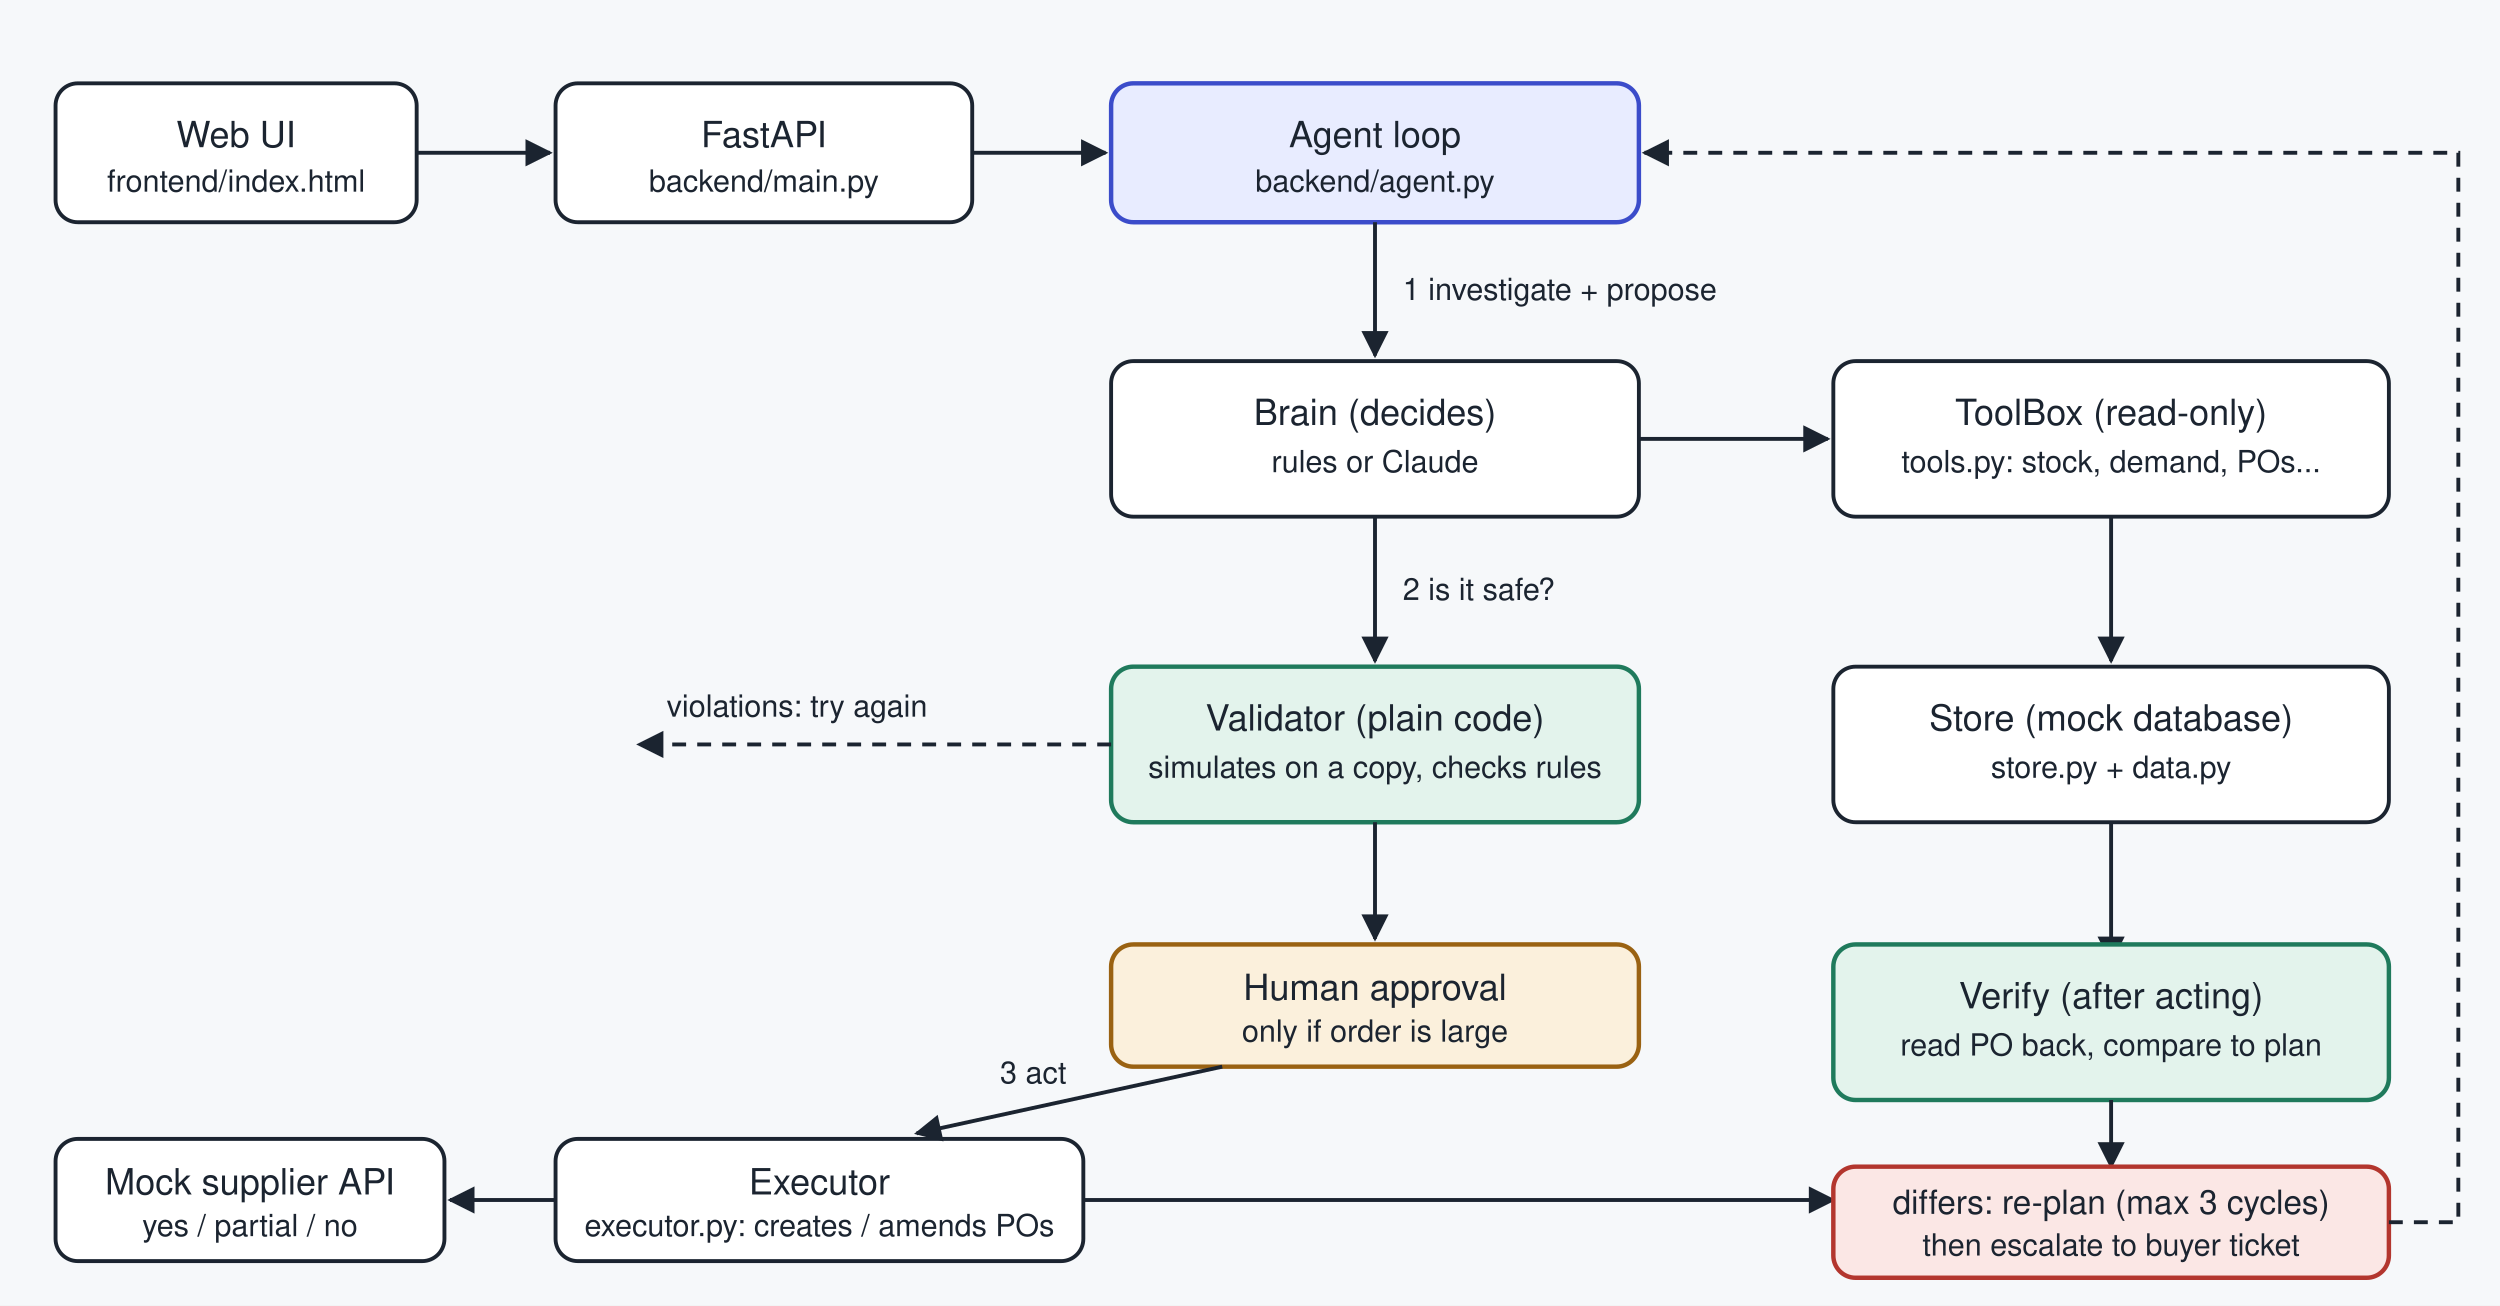
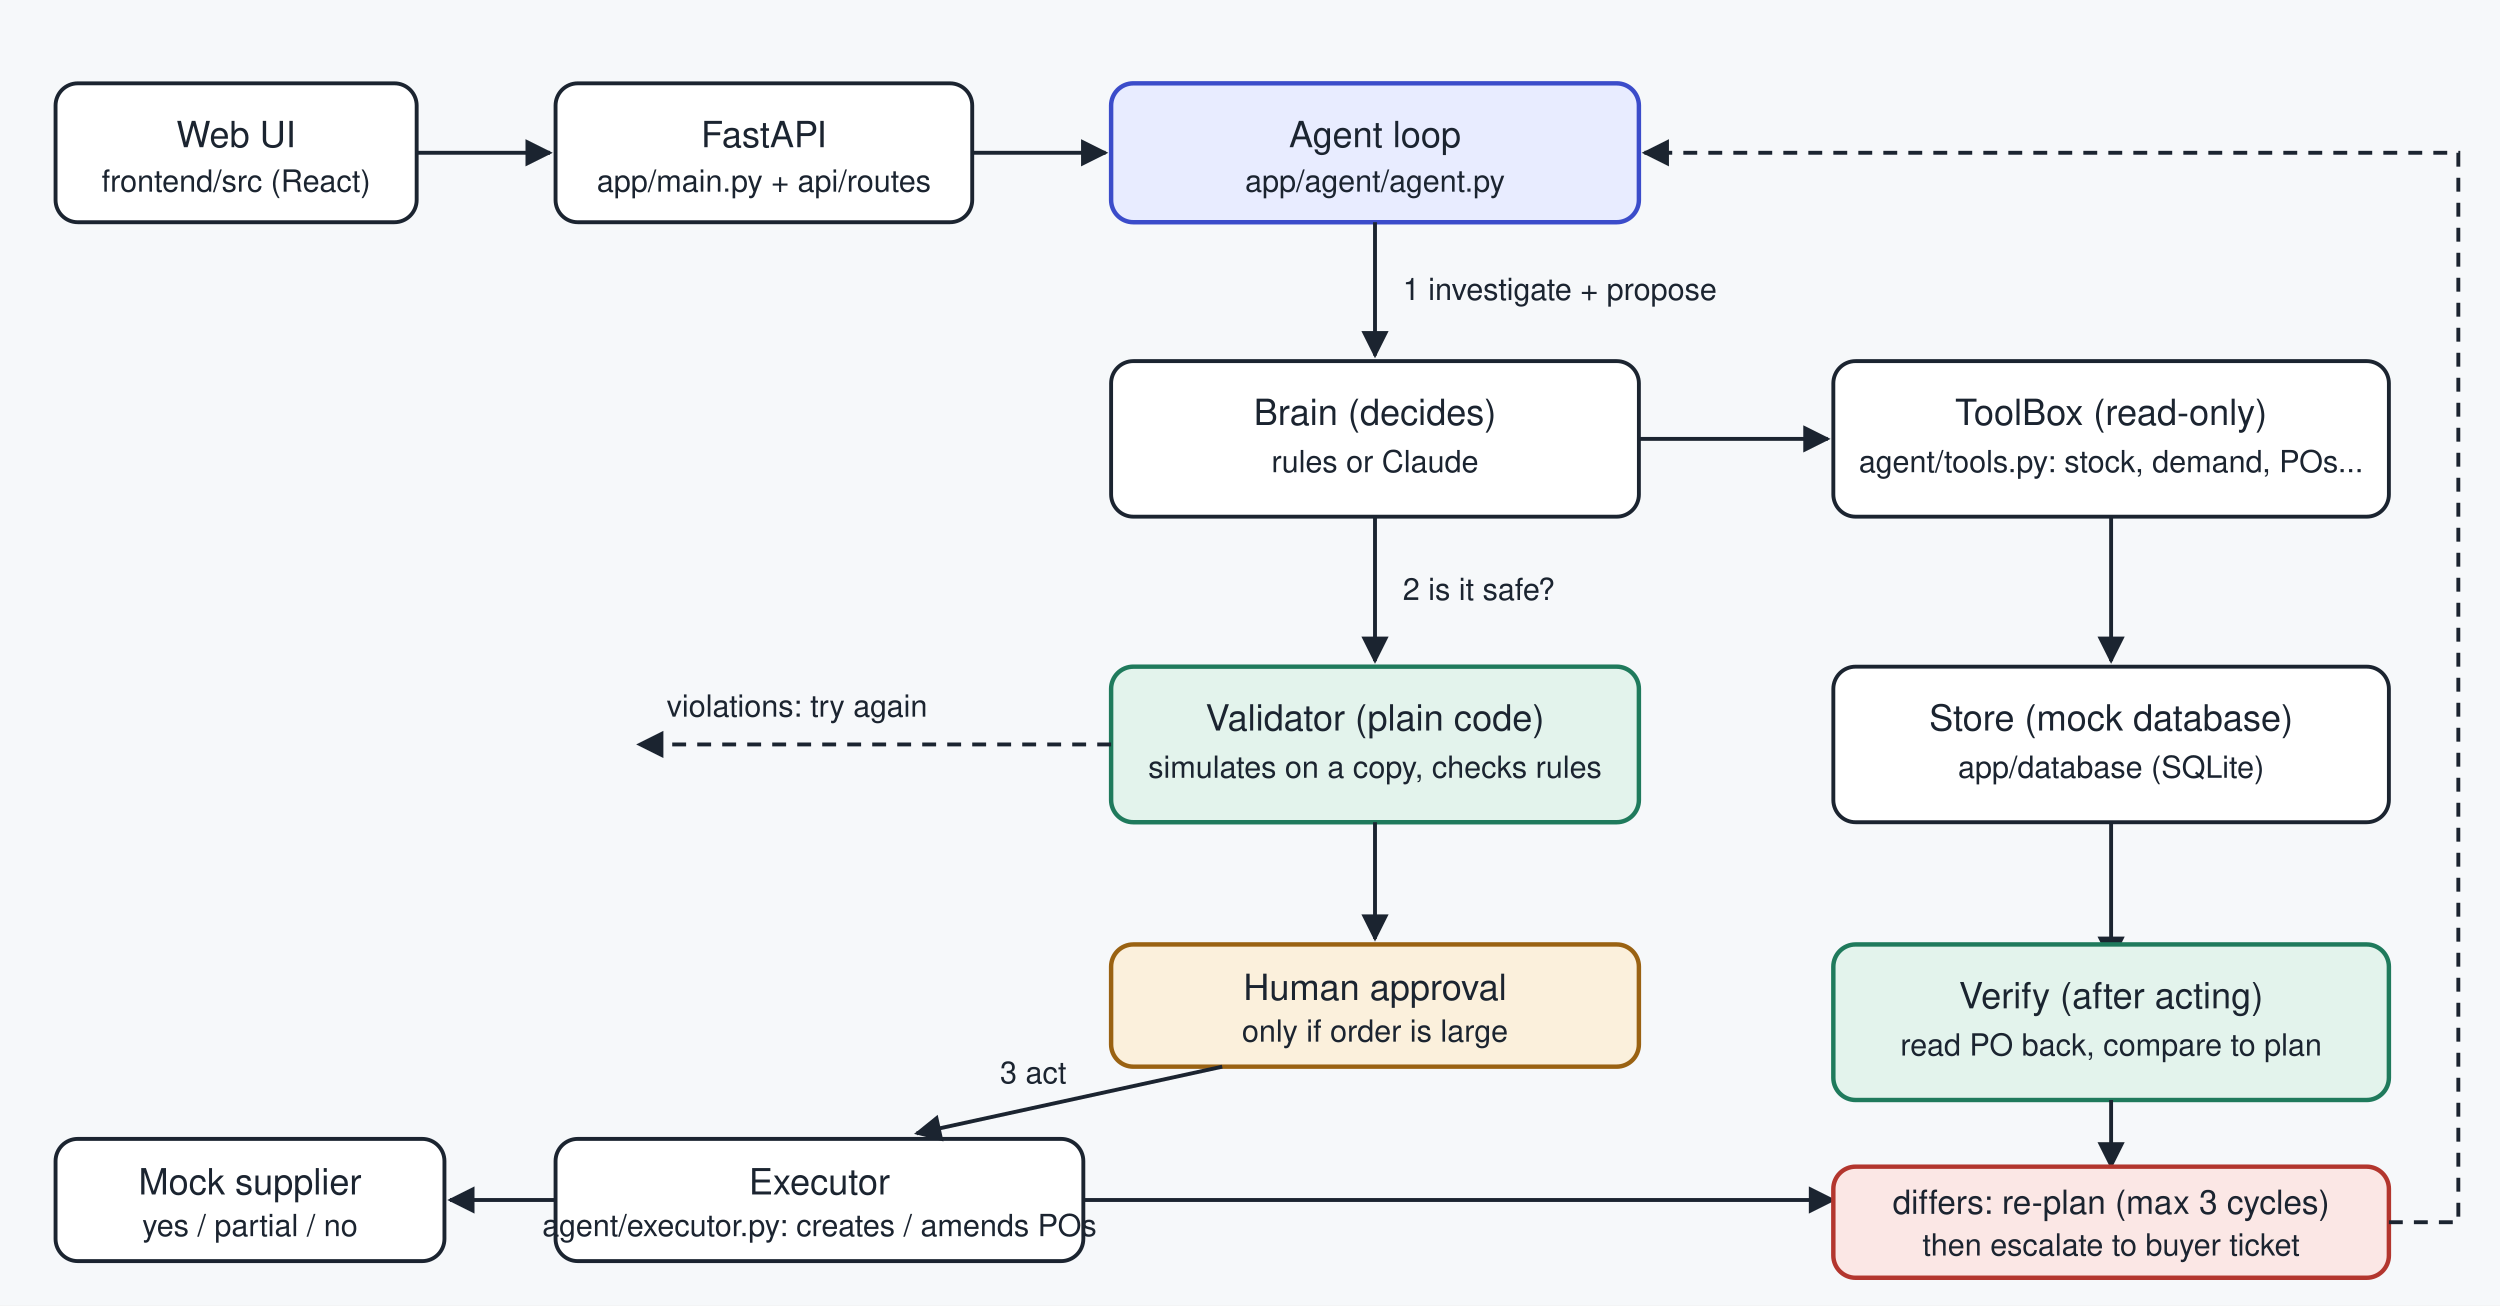
<svg xmlns="http://www.w3.org/2000/svg" viewBox="0 0 900 470" font-family="Helvetica,Arial,sans-serif" font-size="13">
  <defs>
    <marker id="a" viewBox="0 0 10 10" refX="9" refY="5" markerWidth="7" markerHeight="7" orient="auto">
      <path d="M0 0L10 5L0 10z" fill="#1b2430" />
    </marker>
  </defs>
  <style>.b{fill:#fff;stroke:#1b2430;stroke-width:1.4}.k{fill:#e8ecff;stroke:#3b4cca;stroke-width:1.6}.g{fill:#e3f3ec;stroke:#1f7a5c;stroke-width:1.6}.r{fill:#fbe7e5;stroke:#b3362e;stroke-width:1.6}.w{fill:#fbf0dc;stroke:#9a6212;stroke-width:1.6}text{fill:#1b2430}.l{stroke:#1b2430;stroke-width:1.4;fill:none;marker-end:url(#a)}.d{stroke-dasharray:5 4}</style>
  <rect width="900" height="470" fill="#f6f8fa" />
  <rect class="b" x="20" y="30" width="130" height="50" rx="8" />
  <text x="85" y="53" text-anchor="middle">Web UI</text>
-   <text x="85" y="69" text-anchor="middle" font-size="11">frontend/index.html</text>
+   <text x="85" y="69" text-anchor="middle" font-size="11">frontend/src (React)</text>
  <rect class="b" x="200" y="30" width="150" height="50" rx="8" />
  <text x="275" y="53" text-anchor="middle">FastAPI</text>
-   <text x="275" y="69" text-anchor="middle" font-size="11">backend/main.py</text>
+   <text x="275" y="69" text-anchor="middle" font-size="11">app/main.py + api/routes</text>
  <rect class="k" x="400" y="30" width="190" height="50" rx="8" />
  <text x="495" y="53" text-anchor="middle">Agent loop</text>
-   <text x="495" y="69" text-anchor="middle" font-size="11">backend/agent.py</text>
+   <text x="495" y="69" text-anchor="middle" font-size="11">app/agent/agent.py</text>
  <path class="l" d="M150 55H198" />
  <path class="l" d="M350 55H398" />
  <rect class="b" x="400" y="130" width="190" height="56" rx="8" />
  <text x="495" y="153" text-anchor="middle">Brain (decides)</text>
  <text x="495" y="170" text-anchor="middle" font-size="11">rules or Claude</text>
  <path class="l" d="M495 80V128" />
  <text x="505" y="108" font-size="11">1 investigate + propose</text>
  <rect class="b" x="660" y="130" width="200" height="56" rx="8" />
  <text x="760" y="153" text-anchor="middle">ToolBox (read-only)</text>
-   <text x="760" y="170" text-anchor="middle" font-size="11">tools.py: stock, demand, POs...</text>
+   <text x="760" y="170" text-anchor="middle" font-size="11">agent/tools.py: stock, demand, POs...</text>
  <path class="l" d="M590 158H658" />
  <rect class="b" x="660" y="240" width="200" height="56" rx="8" />
  <text x="760" y="263" text-anchor="middle">Store (mock database)</text>
-   <text x="760" y="280" text-anchor="middle" font-size="11">store.py + data.py</text>
+   <text x="760" y="280" text-anchor="middle" font-size="11">app/database (SQLite)</text>
  <path class="l" d="M760 186V238" />
  <rect class="g" x="400" y="240" width="190" height="56" rx="8" />
  <text x="495" y="263" text-anchor="middle">Validator (plain code)</text>
  <text x="495" y="280" text-anchor="middle" font-size="11">simulates on a copy, checks rules</text>
  <path class="l" d="M495 186V238" />
  <text x="505" y="216" font-size="11">2 is it safe?</text>
  <path class="l d" d="M400 268H230" />
  <text x="240" y="258" font-size="11">violations: try again</text>
  <rect class="w" x="400" y="340" width="190" height="44" rx="8" />
  <text x="495" y="360" text-anchor="middle">Human approval</text>
  <text x="495" y="375" text-anchor="middle" font-size="11">only if order is large</text>
  <path class="l" d="M495 296V338" />
  <rect class="b" x="200" y="410" width="190" height="44" rx="8" />
  <text x="295" y="430" text-anchor="middle">Executor</text>
-   <text x="295" y="445" text-anchor="middle" font-size="11">executor.py: creates / amends POs</text>
+   <text x="295" y="445" text-anchor="middle" font-size="11">agent/executor.py: creates / amends POs</text>
  <path class="l" d="M440 384L330 408" />
  <text x="360" y="390" font-size="11">3 act</text>
  <rect class="b" x="20" y="410" width="140" height="44" rx="8" />
-   <text x="90" y="430" text-anchor="middle">Mock supplier API</text>
+   <text x="90" y="430" text-anchor="middle">Mock supplier</text>
  <text x="90" y="445" text-anchor="middle" font-size="11">yes / partial / no</text>
  <path class="l" d="M200 432H162" />
  <path class="l" d="M390 432H660" />
  <path class="l" d="M760 296V346" />
  <rect class="g" x="660" y="340" width="200" height="56" rx="8" />
  <text x="760" y="363" text-anchor="middle">Verify (after acting)</text>
  <text x="760" y="380" text-anchor="middle" font-size="11">read PO back, compare to plan</text>
  <path class="l" d="M760 396V420" />
  <rect class="r" x="660" y="420" width="200" height="40" rx="8" />
  <text x="760" y="437" text-anchor="middle" font-size="12">differs: re-plan (max 3 cycles)</text>
  <text x="760" y="452" text-anchor="middle" font-size="11">then escalate to buyer ticket</text>
  <path class="l d" d="M660 440H600Q560 440 560 400V300" opacity="0" />
  <path class="l d" d="M860 440H885V55H592" />
</svg>
